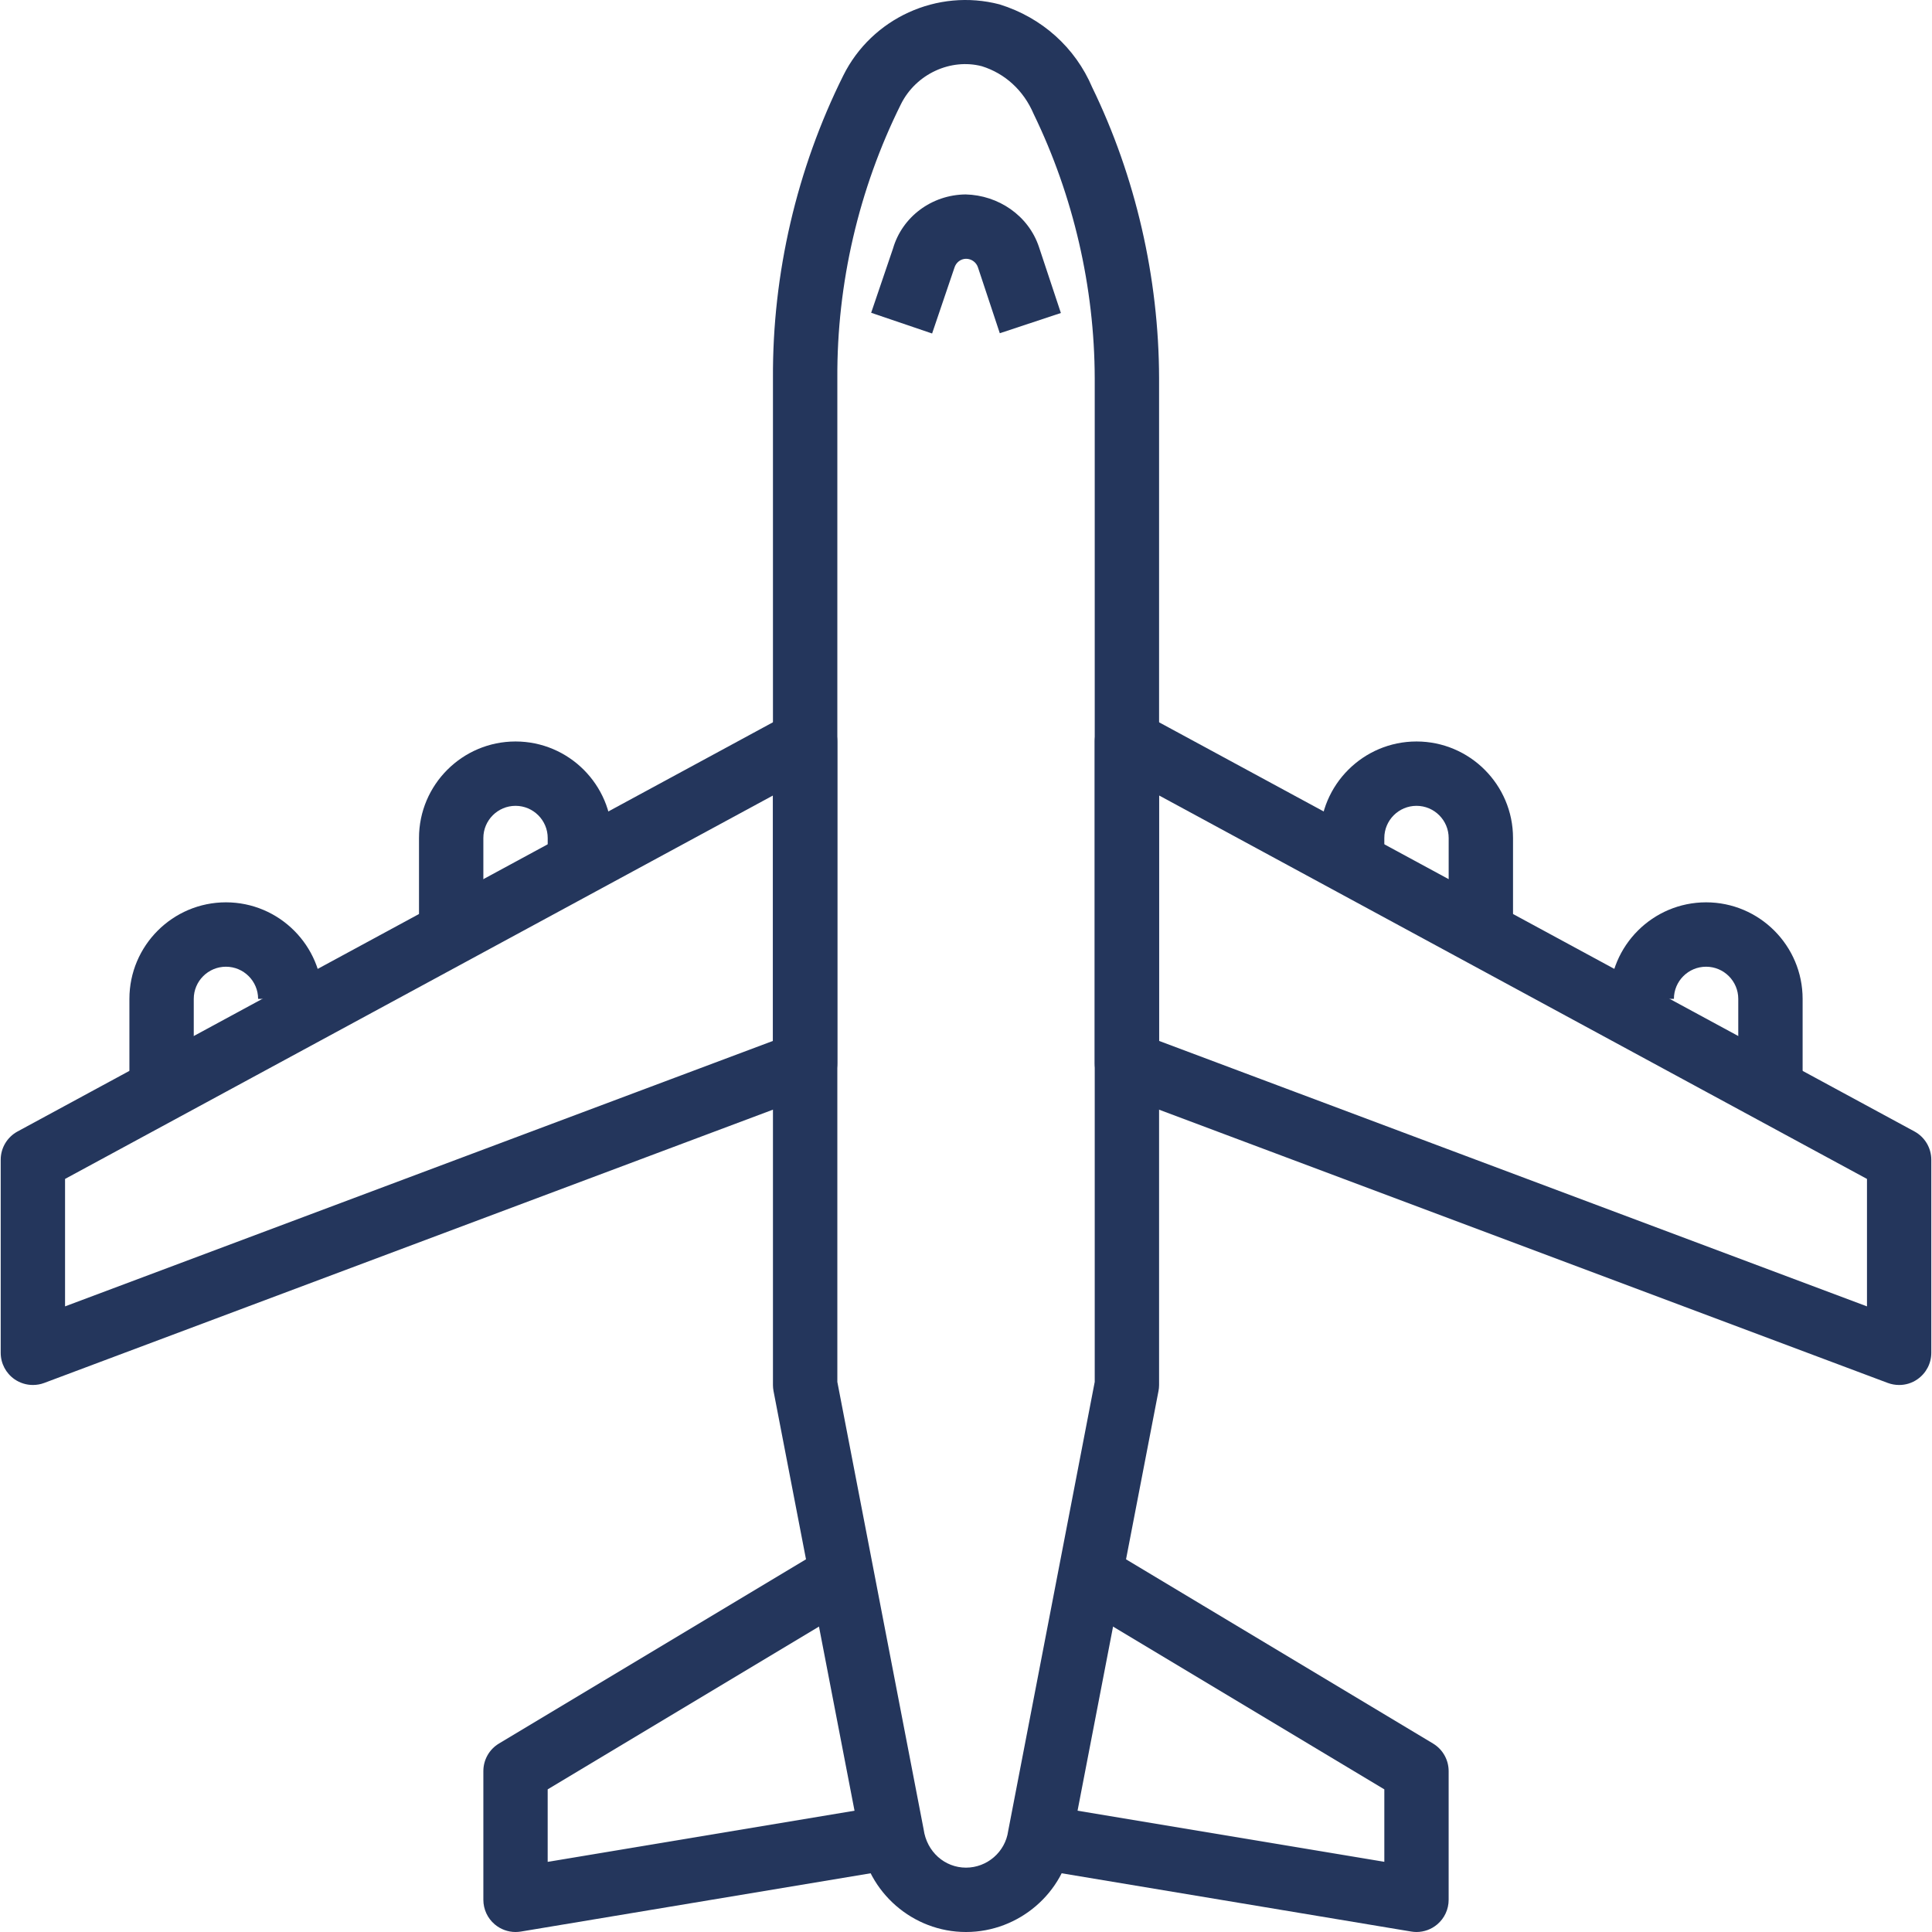
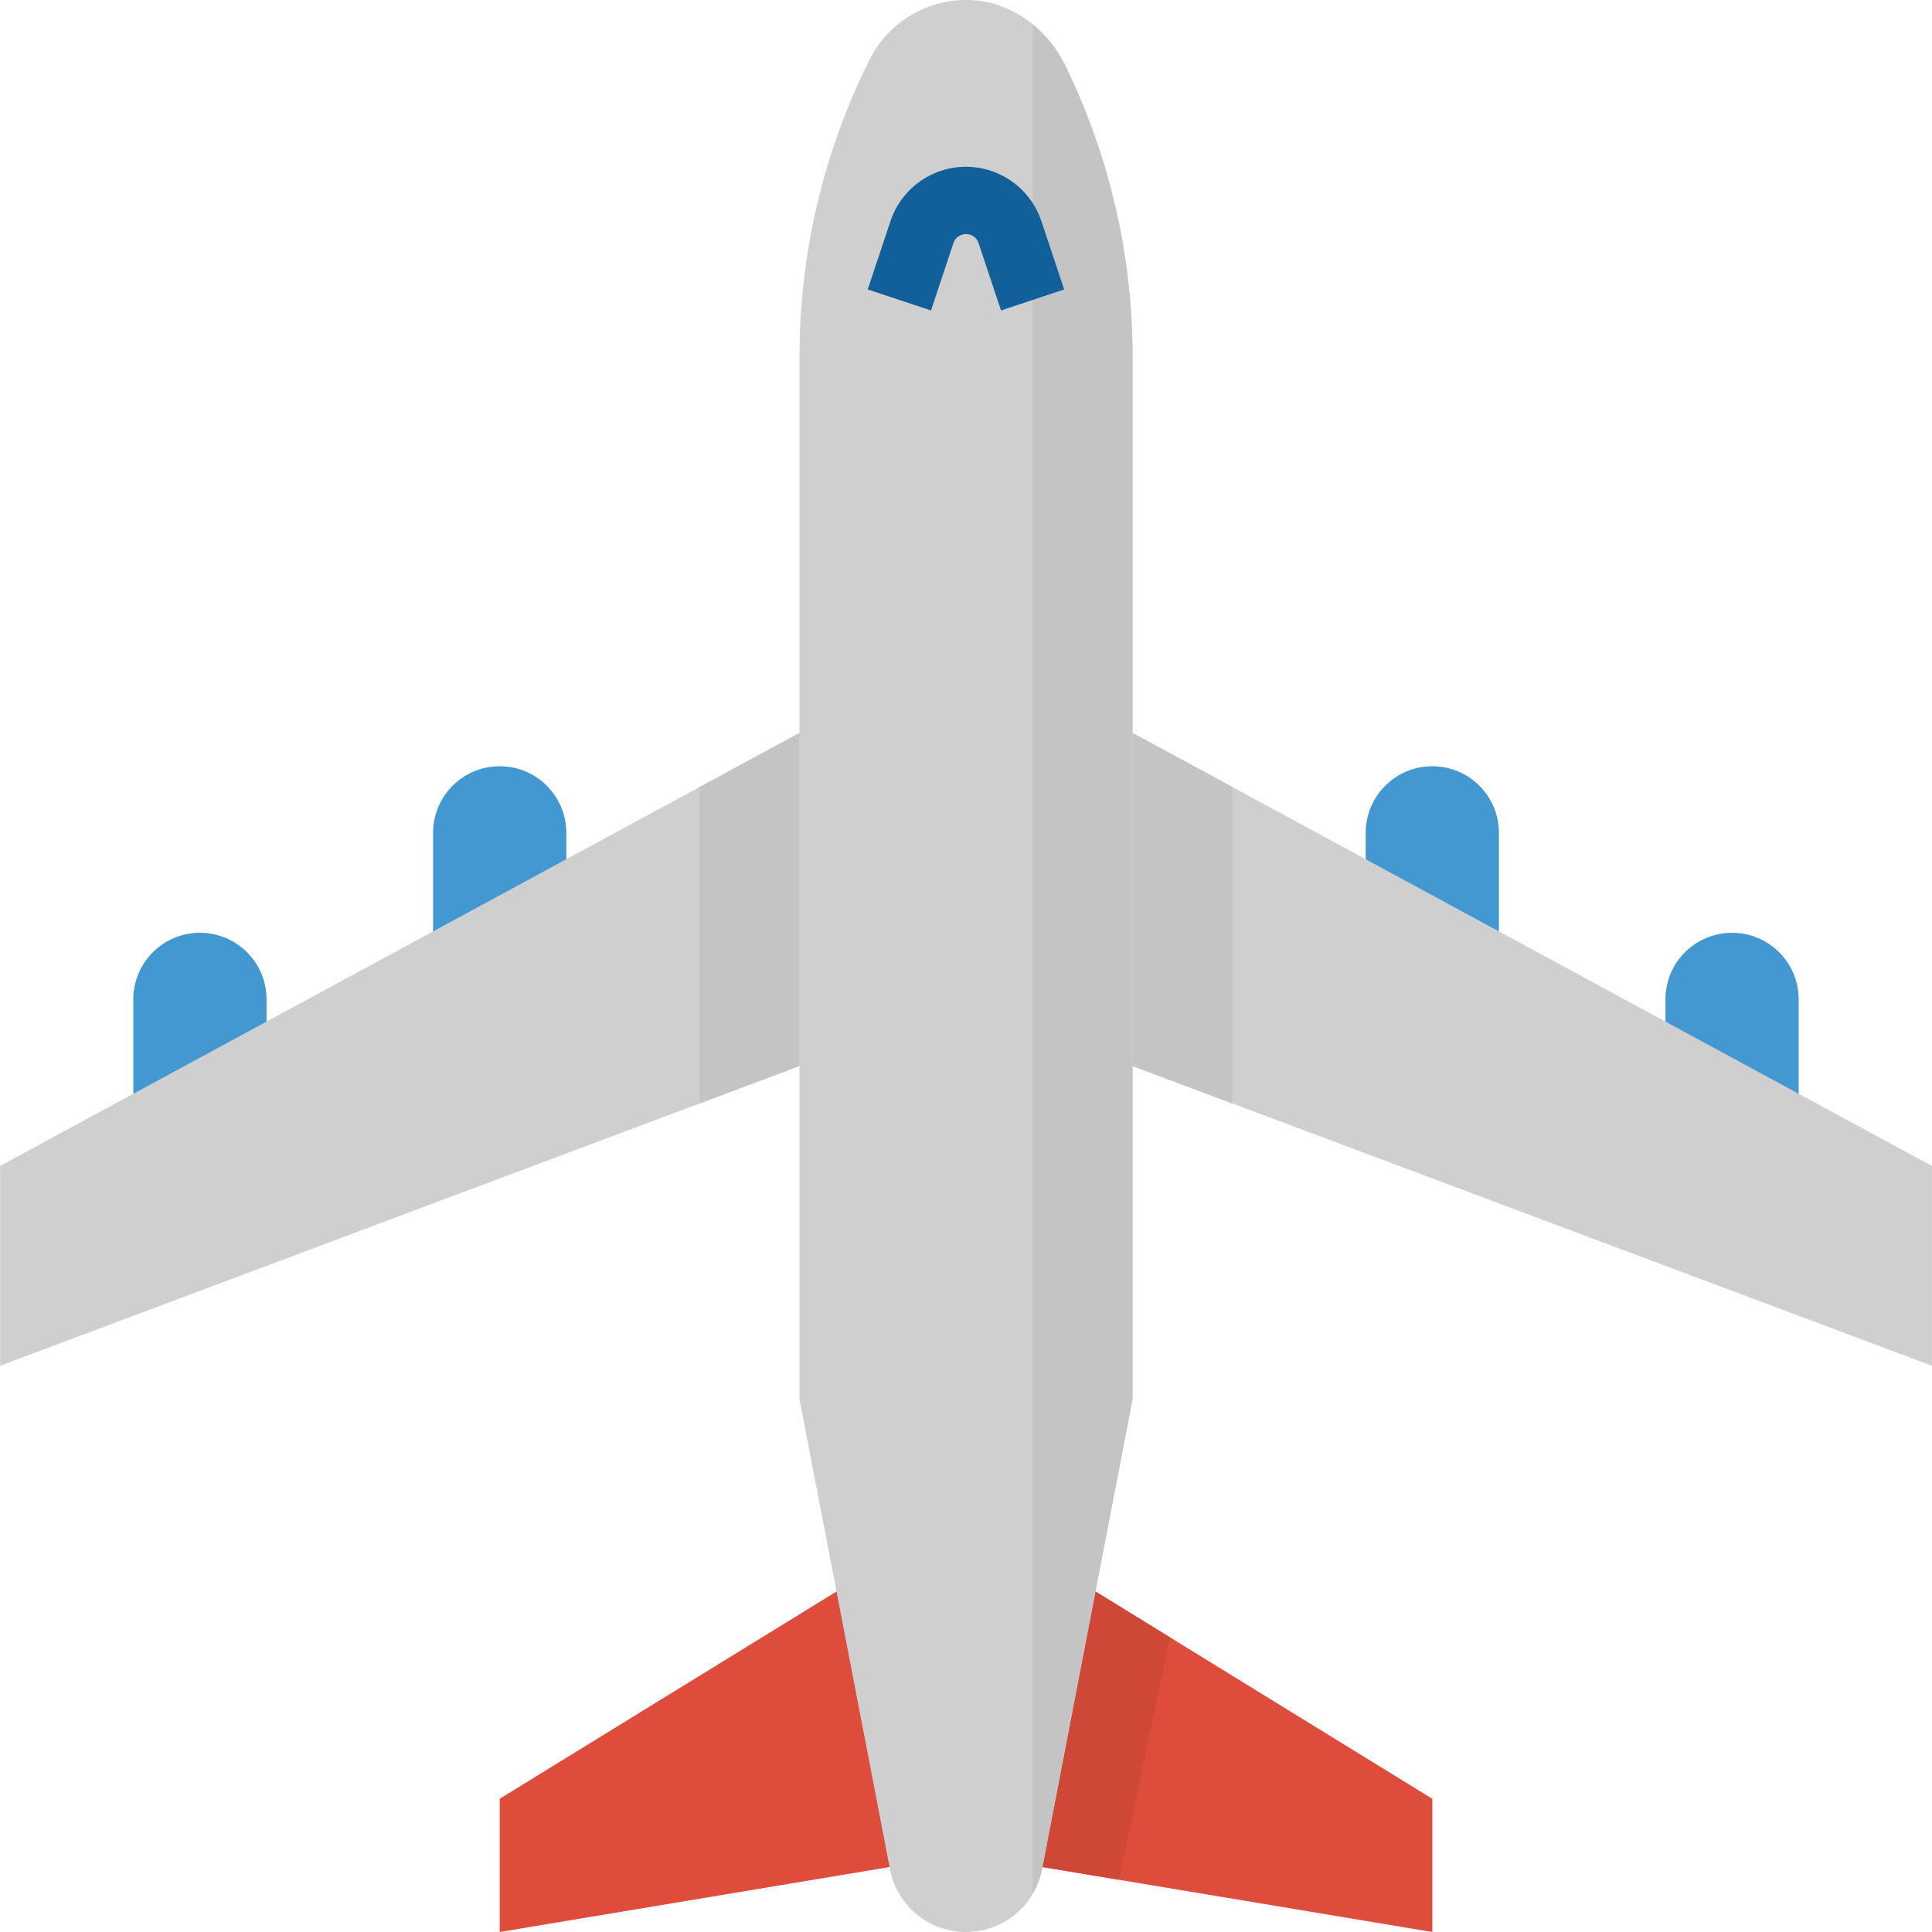
- <svg xmlns="http://www.w3.org/2000/svg" version="1.1" id="Capa_1" x="0px" y="0px" viewBox="0 0 511.995 511.995" style="enable-background:new 0 0 511.995 511.995;" xml:space="preserve" width="512px" height="512px">
+ <svg xmlns="http://www.w3.org/2000/svg" version="1.1" id="Capa_1" x="0px" y="0px" viewBox="0 0 512.005 512.005" style="enable-background:new 0 0 512.005 512.005;" xml:space="preserve">
+   <polygon style="fill:#DE4C3C;" points="264.829,406.083 379.578,476.698 379.578,512.005 273.656,494.351 " />
+   <polygon style="fill:#CF4737;" points="264.829,406.083 273.656,494.351 296.544,498.164 310.067,433.923 " />
+   <polygon style="fill:#DE4C3C;" points="247.176,406.083 132.427,476.698 132.427,512.005 238.349,494.351 " />
  <g>
-     <g>
-       <path d="M289.437,23.138c-4.468-10.497-13.268-18.47-24.541-21.975c-16.492-4.306-33.87,3.641-41.425,18.862    c-12.339,24.789-18.785,52.545-18.632,80.199v266.817c0,0.537,0.051,1.074,0.154,1.612l22.955,118.938    c1.936,13.925,13.993,24.405,28.029,24.405c0.009,0,0.026,0,0.043,0c14.053,0,26.102-10.488,27.961-23.961l23.023-119.381    c0.111-0.529,0.162-1.074,0.162-1.612V100.207C307.106,73.526,300.915,46.742,289.437,23.138z M290.111,366.214l-22.938,119.023    c-0.767,5.534-5.568,9.704-11.179,9.704c-5.602,0-10.395-4.17-11.222-10.139l-22.87-118.58V100.182    c-0.136-25.044,5.688-50.14,16.85-72.567c3.991-8.033,13.2-12.22,21.454-10.062c6.097,1.902,11.043,6.37,13.712,12.637    c10.54,21.702,16.133,45.919,16.193,70.034V366.214z" fill="#24365c" />
-     </g>
+     <path style="fill:#4398D1;" d="M114.773,247.2v-26.48c0-9.754,7.9-17.654,17.654-17.654l0,0c9.754,0,17.654,7.9,17.654,17.654   v26.48H114.773z" />
+     <path style="fill:#4398D1;" d="M35.332,291.334v-26.48c0-9.754,7.9-17.654,17.654-17.654l0,0c9.754,0,17.654,7.9,17.654,17.654l0,0   v26.48H35.332z" />
+     <path style="fill:#4398D1;" d="M397.232,247.2v-26.48c0-9.754-7.9-17.654-17.654-17.654l0,0c-9.754,0-17.654,7.9-17.654,17.654   v26.48H397.232z" />
+     <path style="fill:#4398D1;" d="M441.366,264.854L441.366,264.854c0-9.754,7.9-17.654,17.654-17.654l0,0   c9.754,0,17.654,7.9,17.654,17.654v26.48h-35.307V264.854z" />
  </g>
  <g>
-     <g>
-       <path d="M217.732,189.163c-2.584-1.543-5.799-1.603-8.425-0.171L4.654,299.847c-2.754,1.492-4.468,4.366-4.468,7.495v51.163    c0,2.797,1.364,5.406,3.667,7.009c1.45,0.998,3.147,1.518,4.861,1.518c1.006,0,2.021-0.171,2.993-0.537l204.653-76.745    c3.326-1.253,5.534-4.434,5.534-7.99v-85.272C221.893,193.487,220.316,190.707,217.732,189.163z M204.839,275.851L17.24,346.201    v-33.776l187.599-101.61V275.851z" fill="#24365c" />
-     </g>
+     <path style="fill:#CFCFCF;" d="M300.137,370.776V94.567c0-26.419-5.949-52.502-17.398-76.308   C279.111,9.9,271.988,3.562,263.258,0.932c-13.073-3.416-26.754,2.789-32.8,14.873c-12.234,24.45-18.598,51.416-18.589,78.762   v276.209l23.832,123.77c1.509,10.045,10.142,17.468,20.302,17.46l0,0c10.16,0.009,18.792-7.415,20.302-17.46L300.137,370.776z" />
+     <polygon style="fill:#CFCFCF;" points="211.868,194.239 0.025,308.988 0.025,361.949 211.868,282.507  " />
+     <polygon style="fill:#CFCFCF;" points="300.137,194.239 511.98,308.988 511.98,361.949 300.137,282.507  " />
  </g>
  <g>
-     <g>
-       <path d="M507.35,299.847L302.697,188.993c-2.643-1.424-5.841-1.373-8.425,0.171c-2.575,1.535-4.161,4.315-4.161,7.325v85.272    c0,3.556,2.2,6.745,5.526,7.99l204.653,76.745c0.981,0.358,1.995,0.537,3.002,0.537c1.714,0,3.411-0.512,4.843-1.518    c2.302-1.595,3.675-4.212,3.675-7.009v-51.163C511.81,304.213,510.096,301.339,507.35,299.847z M494.764,346.201l-187.599-70.35    v-65.046l187.599,101.619V346.201z" fill="#24365c" />
-     </g>
+     <polygon style="fill:#C4C4C4;" points="185.388,208.583 185.388,292.438 211.868,282.507 211.868,194.239  " />
+     <polygon style="fill:#C4C4C4;" points="326.617,208.583 300.137,194.239 300.137,282.507 326.617,292.438  " />
+     <path style="fill:#C4C4C4;" d="M282.739,18.259c-2.163-4.511-5.261-8.5-9.083-11.722v495.326c1.351-2.242,2.242-4.731,2.648-7.317   l23.832-123.77V94.567C300.137,68.148,294.187,42.074,282.739,18.259z" />
  </g>
-   <g>
-     <g>
-       <path d="M136.621,196.497c-14.104,0-25.582,11.478-25.582,25.582v25.582h17.054v-25.582c0-4.699,3.829-8.527,8.527-8.527    s8.527,3.829,8.527,8.527v8.527h17.054v-8.527C162.203,207.974,150.725,196.497,136.621,196.497z" fill="#24365c" />
-     </g>
-   </g>
-   <g>
-     <g>
-       <path d="M59.876,239.124c-14.104,0-25.582,11.478-25.582,25.582v25.582h17.054v-25.582c0-4.698,3.829-8.519,8.527-8.519    c4.698,0,8.527,3.82,8.527,8.519h17.054C85.458,250.602,73.98,239.124,59.876,239.124z" fill="#24365c" />
-     </g>
-   </g>
-   <g>
-     <g>
-       <path d="M375.383,196.497c-14.104,0-25.582,11.478-25.582,25.582v8.527h17.054v-8.527c0-4.699,3.82-8.527,8.527-8.527    c4.707,0,8.527,3.829,8.527,8.527v25.582h17.054v-25.582C400.965,207.974,389.487,196.497,375.383,196.497z" fill="#24365c" />
-     </g>
-   </g>
-   <g>
-     <g>
-       <path d="M452.128,239.124c-14.104,0-25.582,11.478-25.582,25.582h17.054c0-4.698,3.82-8.519,8.527-8.519    c4.707,0,8.527,3.82,8.527,8.519v25.582h17.054v-25.582C477.71,250.602,466.232,239.124,452.128,239.124z" fill="#24365c" />
-     </g>
-   </g>
-   <g>
-     <g>
-       <path d="M237.532,478.006l-92.392,15.4v-19.212l81.137-48.682l-8.775-14.624l-85.272,51.163c-2.567,1.535-4.136,4.306-4.136,7.308    v34.109c0,2.507,1.109,4.895,3.019,6.506c1.552,1.313,3.505,2.021,5.509,2.021c0.46,0,0.929-0.043,1.39-0.111l102.327-17.054    L237.532,478.006z" fill="#24365c" />
-     </g>
-   </g>
-   <g>
-     <g>
-       <path d="M379.766,462.051l-85.272-51.163l-8.774,14.624l81.137,48.682v19.203l-92.401-15.4l-2.797,16.824l102.327,17.054    c0.469,0.077,0.929,0.119,1.398,0.119c2.004,0,3.957-0.708,5.5-2.021c1.919-1.62,3.019-3.999,3.019-6.506v-34.109    C383.902,466.366,382.333,463.595,379.766,462.051z" fill="#24365c" />
-     </g>
-   </g>
-   <g>
-     <g>
-       <path d="M275.333,65.45c-2.788-8.348-10.744-13.712-19.425-13.925c-9.047,0.085-16.824,5.978-19.246,14.309l-5.799,17.054    l16.151,5.492l5.909-17.413c0.418-1.415,1.68-2.379,3.087-2.388c1.433,0,2.695,0.912,3.147,2.251l5.799,17.481l16.185-5.364    L275.333,65.45z" fill="#24365c" />
-     </g>
-   </g>
+   <path style="fill:#126099;" d="M265.279,82.28l-6.029-18.104c-0.768-1.792-2.842-2.63-4.634-1.862  c-0.839,0.353-1.509,1.024-1.862,1.862l-6.029,18.104l-16.771-5.579l6.038-18.104c3.69-11.042,15.632-17,26.675-13.311  c6.285,2.101,11.219,7.035,13.311,13.311l6.038,18.113L265.279,82.28z" />
  <g>
</g>
  <g>
</g>
  <g>
</g>
  <g>
</g>
  <g>
</g>
  <g>
</g>
  <g>
</g>
  <g>
</g>
  <g>
</g>
  <g>
</g>
  <g>
</g>
  <g>
</g>
  <g>
</g>
  <g>
</g>
  <g>
</g>
</svg>
